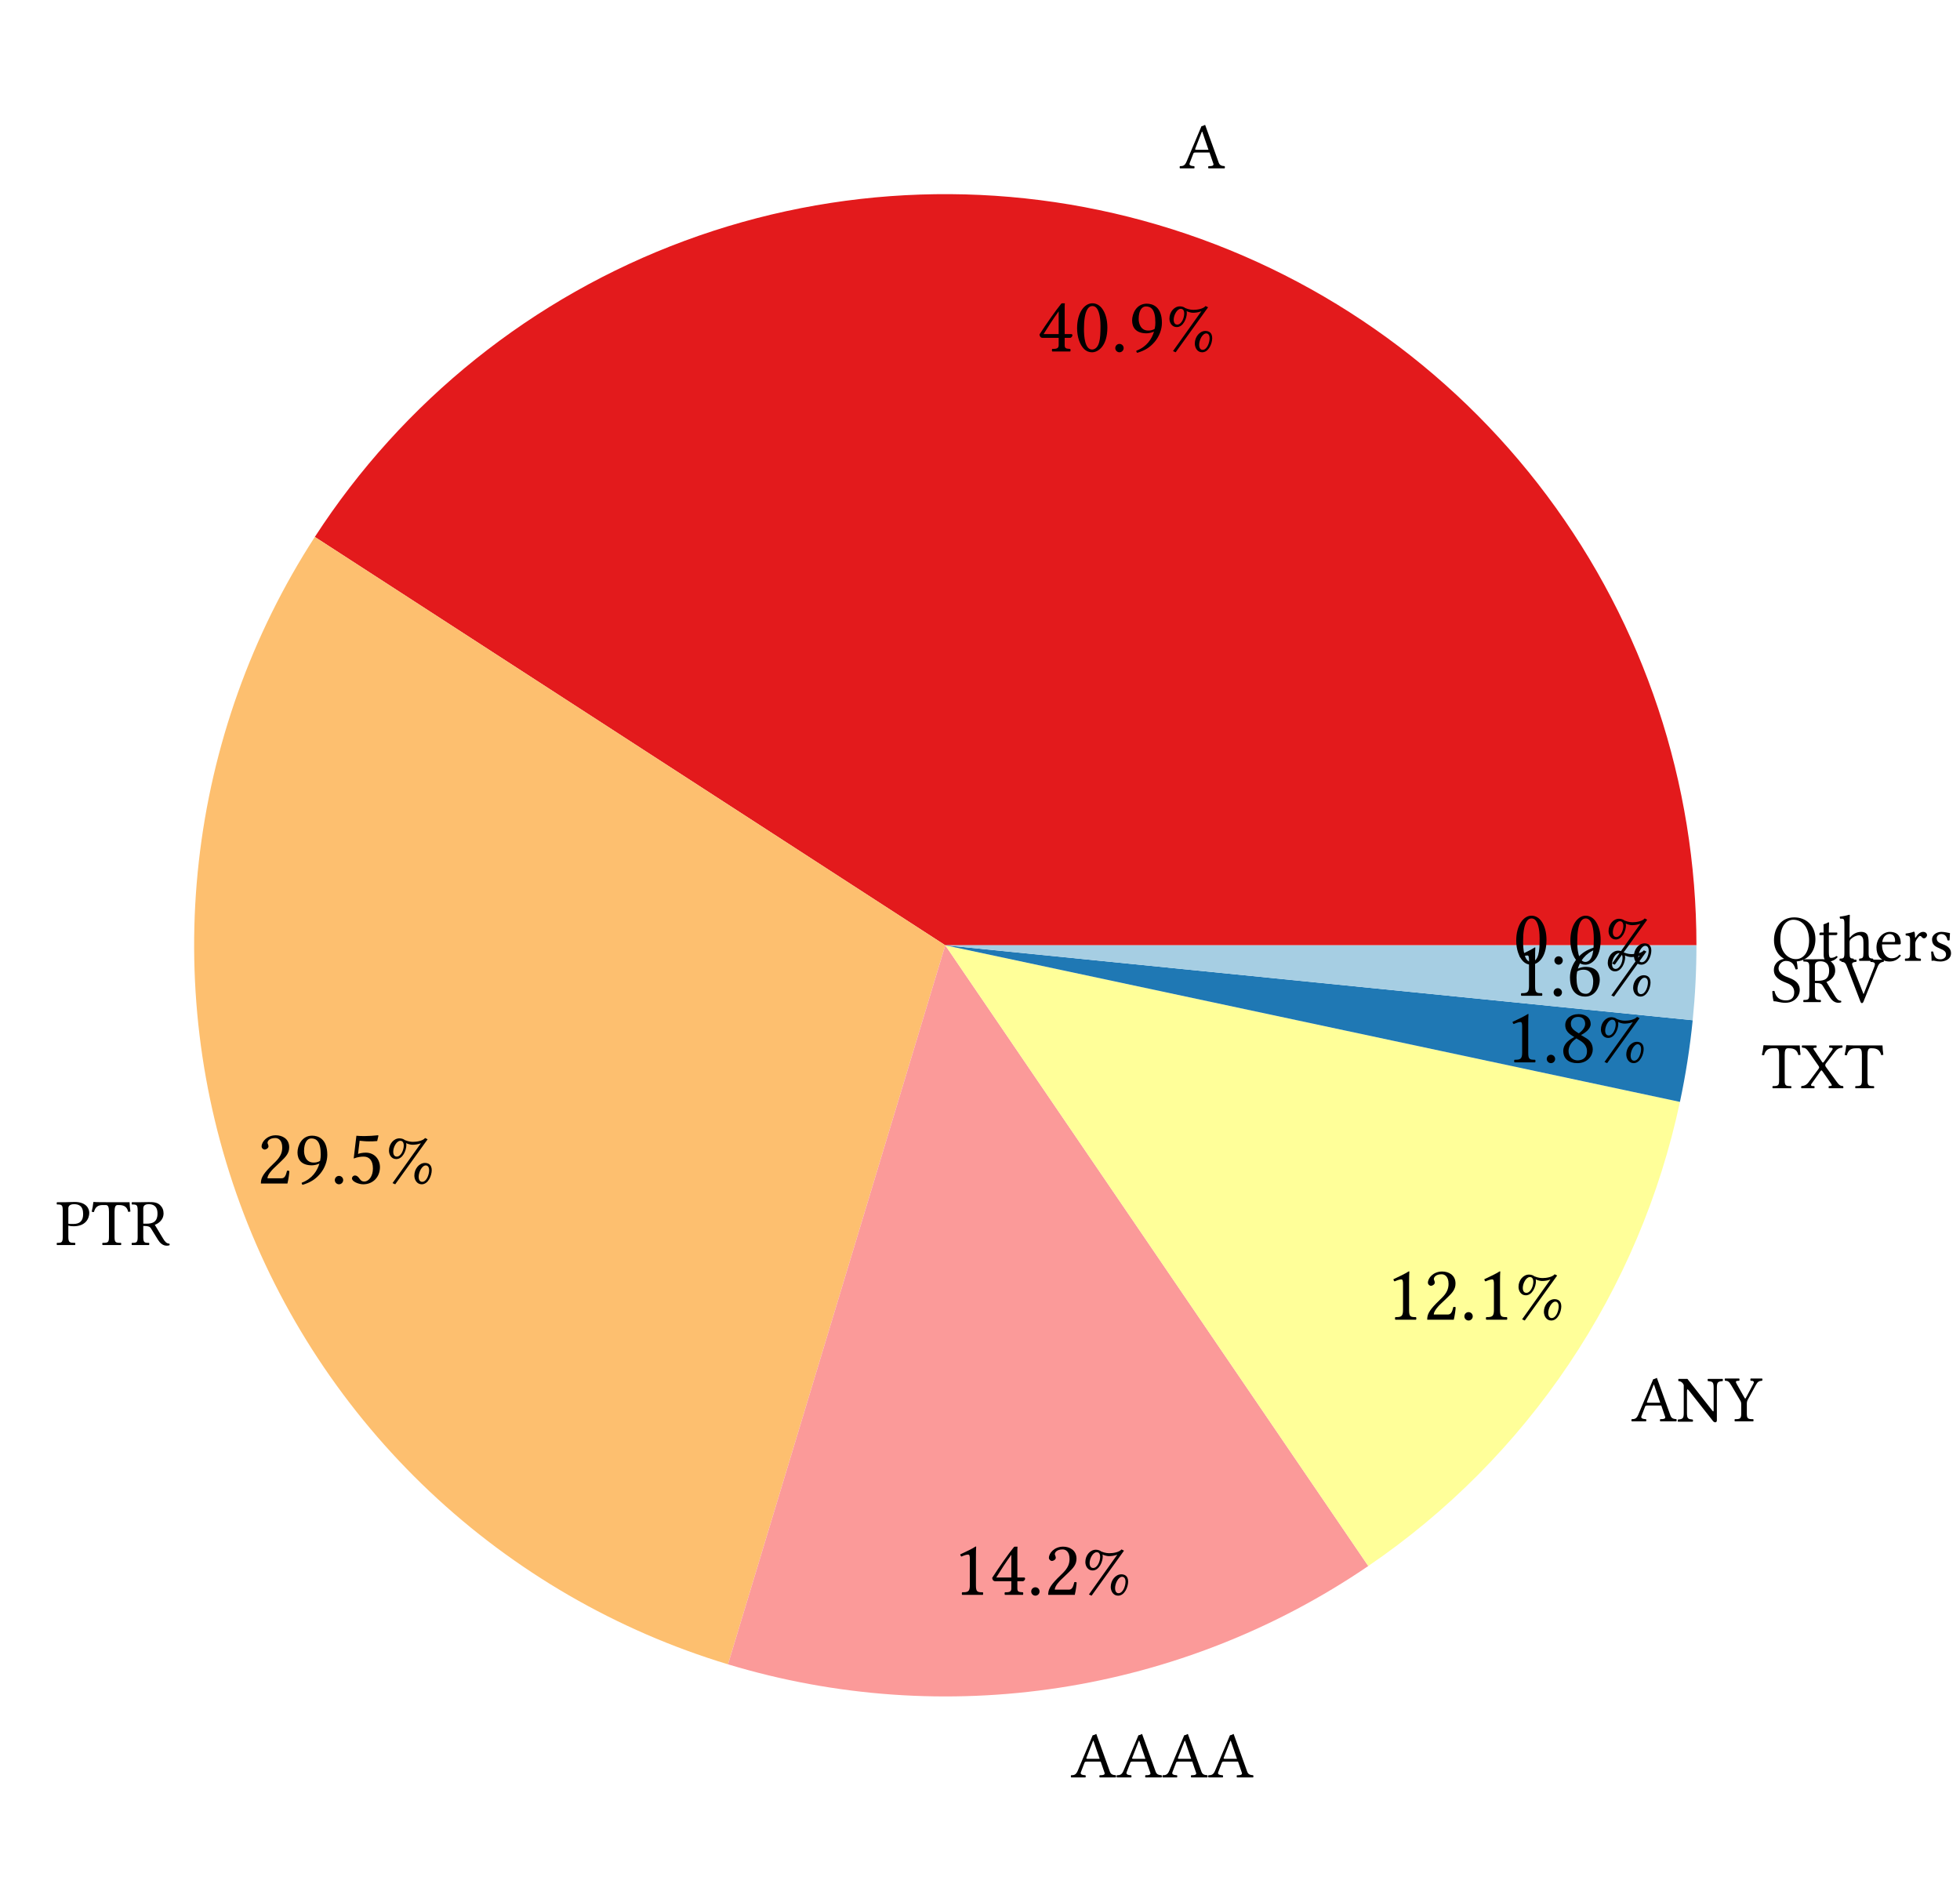
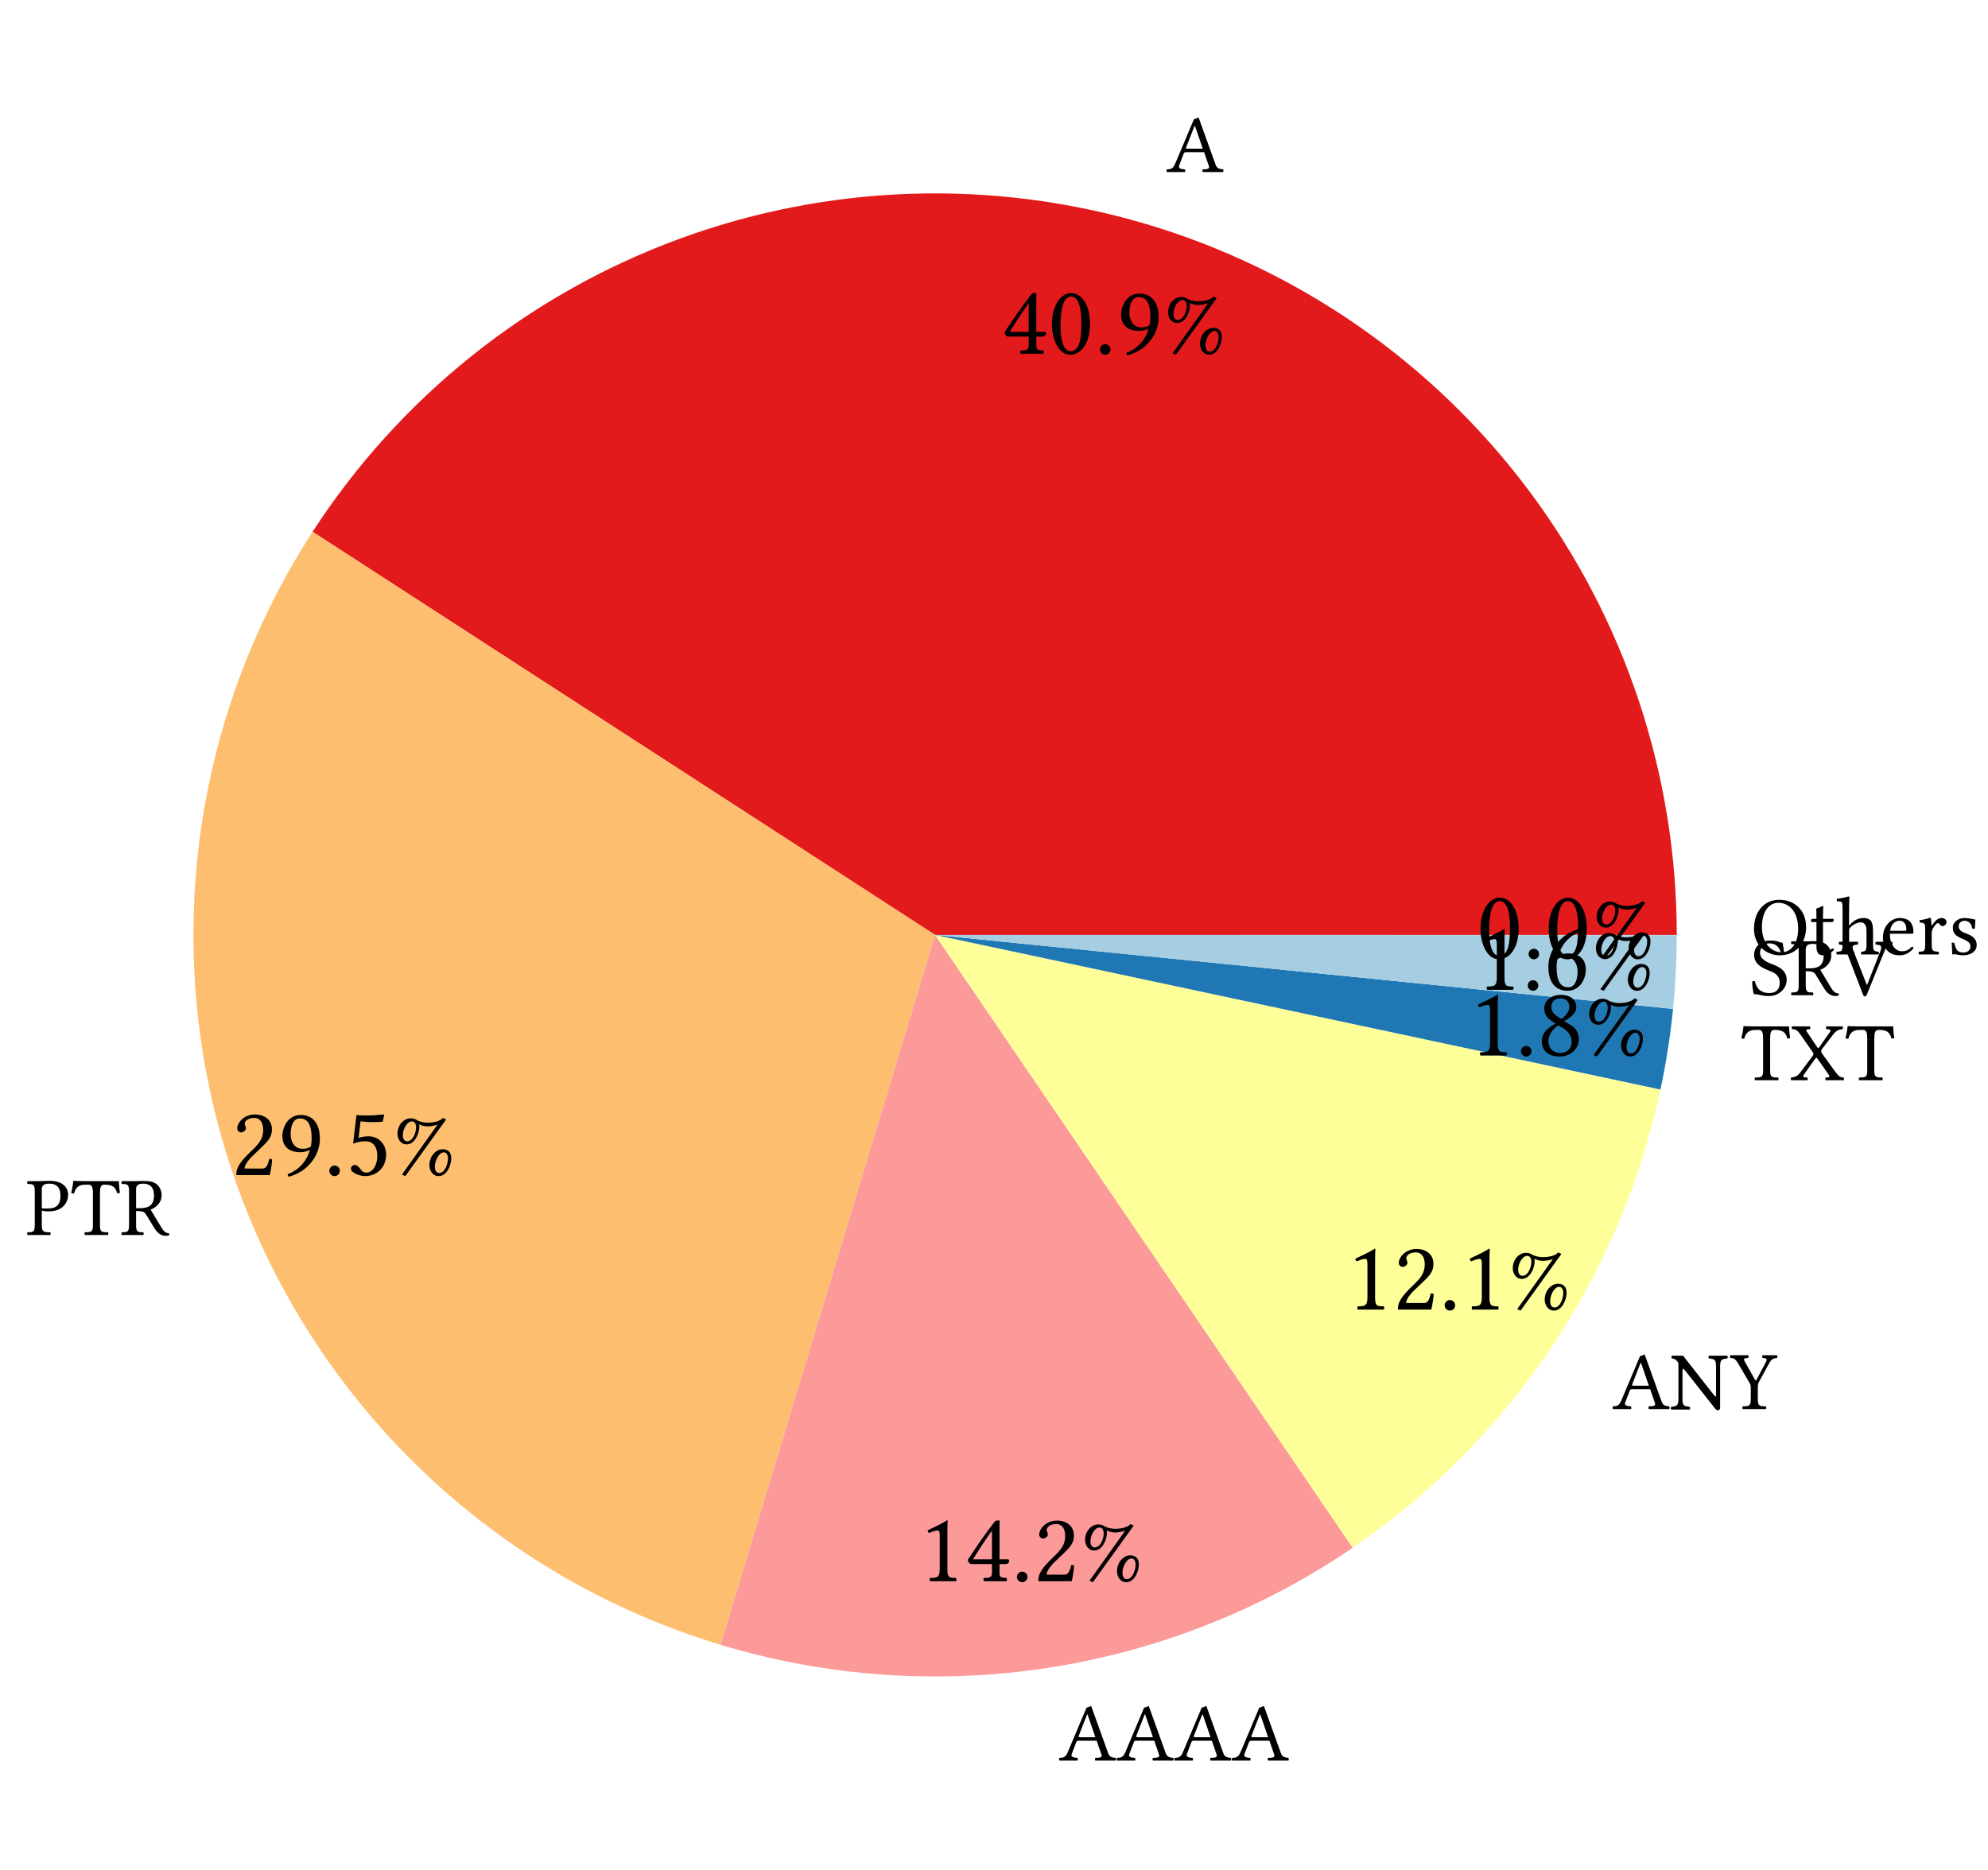
- <svg xmlns="http://www.w3.org/2000/svg" xmlns:xlink="http://www.w3.org/1999/xlink" width="222.289pt" height="214.416pt" viewBox="0 0 222.289 214.416" version="1.1">
+ <svg xmlns="http://www.w3.org/2000/svg" xmlns:xlink="http://www.w3.org/1999/xlink" width="179.209pt" height="168.586pt" viewBox="0 0 179.209 168.586" version="1.1">
  <defs>
    <style type="text/css">*{stroke-linejoin: round; stroke-linecap: butt}</style>
  </defs>
  <g id="figure_1">
    <g id="patch_1">
-       <path d="M 0 214.416  L 222.289 214.416  L 222.289 0  L 0 0  L 0 214.416  z " style="fill: none" />
+       <path d="M 0 168.586  L 179.209 168.586  L 179.209 0  L 0 0  L 0 168.586  z " style="fill: none" />
    </g>
    <g id="axes_1">
      <g id="patch_2">
-         <path d="M 192.398 107.208  C 192.398 88.831 186.452 70.938 175.452 56.216  C 164.452 41.495 148.978 30.72 131.355 25.511  C 113.731 20.302 94.886 20.933 77.651 27.31  C 60.415 33.686 45.697 45.471 35.706 60.895  L 107.208 107.208  z " style="fill: #e31a1c" />
+         <path d="M 151.152 84.293  C 151.152 69.87 146.485 55.828 137.852 44.274  C 129.219 32.72 117.075 24.265 103.244 20.177  C 89.412 16.089 74.623 16.584 61.096 21.588  C 47.569 26.592 36.018 35.841 28.177 47.946  L 84.293 84.293  z " style="fill: #e31a1c" />
      </g>
      <g id="patch_3">
-         <path d="M 35.706 60.895  C 28.526 71.98 24.022 84.584 22.549 97.709  C 21.076 110.833 22.676 124.122 27.22 136.522  C 31.765 148.923 39.131 160.098 48.736 169.163  C 58.34 178.228 69.923 184.936 82.565 188.756  L 107.208 107.208  z " style="fill: #fdbf6f" />
+         <path d="M 28.177 47.946  C 22.543 56.646 19.007 66.538 17.852 76.838  C 16.696 87.138 17.951 97.567 21.518 107.299  C 25.084 117.031 30.865 125.802 38.403 132.916  C 45.941 140.03 55.031 145.295 64.953 148.293  L 84.293 84.293  z " style="fill: #fdbf6f" />
      </g>
      <g id="patch_4">
-         <path d="M 82.565 188.756  C 94.734 192.434 107.572 193.341 120.137 191.412  C 132.701 189.483 144.676 184.765 155.181 177.607  L 107.208 107.208  z " style="fill: #fb9a99" />
+         <path d="M 64.953 148.293  C 74.503 151.179 84.579 151.891 94.44 150.377  C 104.301 148.863 113.699 145.161 121.943 139.543  L 84.293 84.293  z " style="fill: #fb9a99" />
      </g>
      <g id="patch_5">
-         <path d="M 155.181 177.607  C 164.156 171.491 171.879 163.715 177.933 154.699  C 183.987 145.683 188.262 135.592 190.526 124.97  L 107.208 107.208  z " style="fill: #ffff99" />
+         <path d="M 121.943 139.543  C 128.986 134.743 135.047 128.641 139.799 121.565  C 144.55 114.489 147.905 106.569 149.682 98.233  L 84.293 84.293  z " style="fill: #ffff99" />
      </g>
      <g id="patch_6">
-         <path d="M 190.526 124.97  C 190.852 123.441 191.136 121.904 191.377 120.359  C 191.619 118.814 191.817 117.264 191.973 115.708  L 107.208 107.208  z " style="fill: #1f78b4" />
+         <path d="M 149.682 98.233  C 149.938 97.033 150.161 95.826 150.35 94.614  C 150.54 93.402 150.696 92.185 150.818 90.964  L 84.293 84.293  z " style="fill: #1f78b4" />
      </g>
      <g id="patch_7">
-         <path d="M 191.973 115.708  C 192.114 114.301 192.221 112.89 192.291 111.478  C 192.362 110.065 192.398 108.651 192.398 107.237  L 107.208 107.208  z " style="fill: #a6cee3" />
+         <path d="M 150.818 90.964  C 150.929 89.86 151.012 88.753 151.068 87.644  C 151.123 86.536 151.151 85.426 151.152 84.316  L 84.293 84.293  z " style="fill: #a6cee3" />
      </g>
      <g id="patch_8">
-         <path d="M 192.398 107.237  C 192.398 107.232 192.398 107.227 192.398 107.223  C 192.398 107.218 192.398 107.213 192.398 107.208  L 107.208 107.208  z " style="fill: #cccccc" />
+         <path d="M 151.152 84.316  C 151.152 84.312 151.152 84.308 151.152 84.305  C 151.152 84.301 151.152 84.297 151.152 84.293  L 84.293 84.293  z " style="fill: #cccccc" />
      </g>
      <g id="matplotlib.axis_1" />
      <g id="matplotlib.axis_2" />
      <g id="text_1">
-         <g transform="translate(133.7694 19.09037) scale(0.07497 -0.07497)">
+         <g transform="translate(105.1388 15.51358) scale(0.07497 -0.07497)">
          <defs>
            <path id="LinLibertineT-41" d="M 1683 1805  C 1542 1805 1498 1824 1523 1888  L 2176 3560  L 2214 3560  L 2816 1805  L 1683 1805  z M 992 512  L 1344 1429  C 1376 1510 1414 1536 1568 1536  L 2918 1536  L 3290 454  C 3366 237 3123 211 2816 211  C 2778 172 2778 39 2816 0  C 3053 0 3405 0 3654 0  C 3917 0 4160 0 4384 0  C 4422 39 4422 173 4384 212  C 4134 236 3917 256 3808 564  L 2490 4224  C 2394 4166 2221 4096 2138 4096  L 685 648  C 518 250 326 211 45 211  C 6 172 6 39 45 0  C 211 0 422 0 614 0  C 877 0 1197 0 1434 0  C 1472 38 1472 170 1434 209  C 1190 228 890 253 992 512  z " transform="scale(0.015625)" />
          </defs>
          <use xlink:href="#LinLibertineT-41" transform="scale(0.996264)" />
        </g>
      </g>
      <g id="text_2">
-         <g transform="translate(117.6366 39.86512) scale(0.09 -0.09)">
+         <g transform="translate(90.30499 31.8933) scale(0.09 -0.09)">
          <defs>
            <path id="LinLibertineT-34" d="M 1734 3251  L 1734 1408  L 512 1408  C 838 1933 1293 2649 1734 3251  z M 2752 1408  L 2221 1408  L 2221 3281  C 2221 3602 2221 3852 2234 3904  L 2221 3904  L 2016 3904  C 1971 3904 1939 3866 1914 3834  C 1510 3342 768 2288 179 1375  C 198 1278 237 1106 429 1106  L 1734 1106  L 1734 509  C 1734 211 1491 211 1216 211  C 1178 172 1178 39 1216 0  C 1421 0 1677 0 1971 0  C 2221 0 2464 0 2669 0  C 2707 39 2707 171 2669 210  C 2355 235 2221 223 2221 521  L 2221 1106  L 2662 1106  C 2752 1106 2848 1228 2848 1305  C 2848 1369 2822 1408 2752 1408  z " transform="scale(0.015625)" />
            <path id="LinLibertineT-30" d="M 1485 3680  C 1594 3680 1696 3641 1773 3571  C 1971 3405 2144 2919 2144 2061  C 2144 1472 2125 1069 2035 743  C 1894 218 1581 160 1466 160  C 870 160 806 1255 806 1811  C 806 3386 1197 3680 1485 3680  z M 1459 -64  C 1952 -64 2701 435 2701 1939  C 2701 2573 2547 3117 2266 3488  C 2099 3712 1830 3904 1485 3904  C 851 3904 250 3150 250 1882  C 250 1196 461 557 813 204  C 992 26 1210 -64 1459 -64  z " transform="scale(0.015625)" />
            <path id="LinLibertineT-2e" d="M 365 276  C 365 90 518 -64 704 -64  C 890 -64 1043 90 1043 276  C 1043 462 890 616 704 616  C 518 616 365 462 365 276  z " transform="scale(0.015625)" />
            <path id="LinLibertineT-39" d="M 2150 1837  C 1939 1696 1728 1696 1619 1696  C 992 1696 851 2309 851 2628  C 851 3329 1120 3648 1434 3648  C 1837 3648 2202 3430 2202 2336  C 2202 2195 2189 2022 2150 1837  z M 2093 1613  C 1920 1029 1510 381 659 61  C 659 -16 685 -74 736 -106  C 1382 86 1779 355 2138 771  C 2534 1231 2733 1813 2733 2318  C 2733 3617 1997 3872 1504 3872  C 666 3872 320 3062 320 2512  C 320 1964 614 1472 1485 1472  C 1651 1472 1901 1523 2093 1613  z " transform="scale(0.015625)" />
            <path id="LinLibertineT-25" d="M 2771 548  C 2771 922 3034 1465 3347 1465  C 3437 1465 3616 1407 3616 1071  C 3616 710 3405 135 3053 135  C 2931 135 2771 213 2771 548  z M 2419 646  C 2419 304 2624 -64 3014 -64  C 3546 -64 3827 646 3827 1077  C 3827 1547 3533 1664 3277 1664  C 2803 1664 2419 1173 2419 646  z M 2330 3374  C 2214 3374 1990 3374 1645 3515  C 1581 3582 1395 3655 1216 3655  C 755 3655 365 3211 365 2659  C 365 2340 557 1977 954 1977  C 1491 1977 1773 2701 1773 3111  C 1773 3168 1766 3226 1754 3271  C 1875 3200 2118 3136 2266 3136  C 2458 3136 2707 3162 2950 3258  L 653 33  L 870 -64  L 3494 3579  L 3290 3681  C 3091 3441 2598 3374 2330 3374  z M 710 2574  C 710 2935 973 3456 1286 3456  C 1402 3456 1562 3388 1562 3077  C 1562 2717 1344 2176 992 2176  C 877 2176 710 2251 710 2574  z " transform="scale(0.015625)" />
          </defs>
          <use xlink:href="#LinLibertineT-34" transform="scale(0.996264)" />
          <use xlink:href="#LinLibertineT-30" transform="translate(46.32629 0) scale(0.996264)" />
          <use xlink:href="#LinLibertineT-2e" transform="translate(92.65258 0) scale(0.996264)" />
          <use xlink:href="#LinLibertineT-39" transform="translate(114.5704 0) scale(0.996264)" />
          <use xlink:href="#LinLibertineT-25" transform="translate(160.8967 0) scale(0.996264)" />
        </g>
      </g>
      <g id="text_3">
-         <g transform="translate(6.337276 141.2025) scale(0.07497 -0.07497)">
+         <g transform="translate(2.356032 111.3486) scale(0.07497 -0.07497)">
          <defs>
            <path id="LinLibertineT-50" d="M 1210 3559  C 1210 3744 1306 3968 1766 3968  C 2208 3968 2650 3821 2650 3014  C 2650 2328 2317 2048 1696 2048  C 1536 2048 1280 2048 1210 2074  L 1210 3559  z M 666 3372  L 666 780  C 666 243 557 211 109 211  C 70 172 70 39 109 0  C 397 0 710 0 941 0  C 1165 0 1542 0 1862 0  C 1901 39 1901 172 1862 211  C 1363 211 1210 237 1210 778  L 1210 1888  C 1350 1843 1504 1824 1728 1824  C 2893 1824 3245 2583 3245 3126  C 3245 3502 2995 4186 1811 4186  C 1568 4186 1190 4160 934 4160  C 698 4160 365 4160 109 4160  C 70 4120 70 3981 109 3942  C 557 3942 666 3910 666 3372  z " transform="scale(0.015625)" />
            <path id="LinLibertineT-54" d="M 2240 776  L 2240 3229  C 2240 3641 2304 3885 2534 3885  L 2675 3885  C 3155 3885 3456 3718 3565 3225  C 3635 3225 3725 3231 3782 3257  C 3738 3549 3706 3874 3699 4160  C 3699 4160 3686 4160 3680 4160  C 3462 4160 2752 4160 2246 4160  L 1696 4160  C 1203 4160 448 4160 205 4186  C 192 4186 179 4173 179 4167  C 154 3878 90 3546 19 3238  C 83 3212 160 3206 237 3206  C 365 3718 659 3885 1082 3885  L 1395 3885  C 1632 3885 1696 3641 1696 3249  L 1696 776  C 1696 243 1587 211 1075 211  C 1037 172 1037 39 1075 0  C 1389 0 1715 0 1971 0  C 2214 0 2541 0 2861 0  C 2899 39 2899 172 2861 211  C 2349 211 2240 243 2240 776  z " transform="scale(0.015625)" />
            <path id="LinLibertineT-52" d="M 1741 3968  C 2131 3968 2592 3826 2592 3063  C 2592 2255 2138 2074 1517 2074  L 1210 2074  L 1210 3554  C 1210 3741 1286 3968 1741 3968  z M 1210 774  L 1210 1856  C 1747 1856 1869 1760 1958 1614  L 2643 504  C 2829 204 3104 -64 3488 -64  C 3584 -64 3693 -51 3757 -19  C 3782 26 3776 83 3750 135  C 3462 135 3302 352 3136 626  L 2330 1965  C 2605 2056 3181 2393 3181 3073  C 3181 3397 3072 3662 2842 3882  C 2534 4173 2138 4173 1734 4173  C 1434 4173 1165 4160 934 4160  C 710 4160 410 4160 109 4160  C 70 4120 70 3981 109 3942  C 557 3942 666 3910 666 3372  L 666 780  C 666 243 557 211 109 211  C 70 172 70 39 109 0  C 397 0 698 0 941 0  C 1184 0 1485 0 1766 0  C 1805 39 1805 172 1766 211  C 1318 211 1210 243 1210 774  z " transform="scale(0.015625)" />
          </defs>
          <use xlink:href="#LinLibertineT-50" transform="scale(0.996264)" />
          <use xlink:href="#LinLibertineT-54" transform="translate(53.89792 0) scale(0.996264)" />
          <use xlink:href="#LinLibertineT-52" transform="translate(113.3749 0) scale(0.996264)" />
        </g>
      </g>
      <g id="text_4">
-         <g transform="translate(29.12212 134.2245) scale(0.09 -0.09)">
+         <g transform="translate(20.83776 105.9477) scale(0.09 -0.09)">
          <defs>
            <path id="LinLibertineT-32" d="M 390 2997  C 390 2863 512 2747 646 2747  C 755 2747 947 2863 947 3003  C 947 3054 934 3093 922 3137  C 909 3182 870 3239 870 3291  C 870 3450 1037 3680 1504 3680  C 1734 3680 2061 3521 2061 2908  C 2061 2500 1914 2169 1536 1786  L 1062 1320  C 435 682 333 377 333 0  C 333 0 659 0 864 0  L 1984 0  C 2189 0 2483 0 2483 0  C 2566 337 2630 813 2637 1004  C 2598 1036 2515 1048 2451 1036  C 2342 582 2234 423 2003 423  L 864 423  C 864 730 1306 1164 1338 1196  L 1984 1815  C 2349 2167 2624 2448 2624 2933  C 2624 3623 2061 3904 1542 3904  C 832 3904 390 3380 390 2997  z " transform="scale(0.015625)" />
            <path id="LinLibertineT-35" d="M 2042 1210  C 2042 606 1722 161 1338 161  C 1094 161 1011 320 915 448  C 832 556 723 651 589 651  C 467 651 346 543 346 414  C 346 154 890 -64 1254 -64  C 2048 -64 2611 523 2611 1325  C 2611 1943 2182 2497 1466 2497  C 1190 2497 954 2439 838 2394  L 966 3461  C 1203 3439 1408 3410 1715 3410  C 1907 3410 2125 3410 2387 3436  L 2490 3878  L 2445 3904  C 2080 3867 1734 3840 1395 3840  C 1158 3840 928 3840 704 3865  L 486 2024  C 826 2150 1069 2176 1299 2176  C 1715 2176 2042 1902 2042 1210  z " transform="scale(0.015625)" />
          </defs>
          <use xlink:href="#LinLibertineT-32" transform="scale(0.996264)" />
          <use xlink:href="#LinLibertineT-39" transform="translate(46.32629 0) scale(0.996264)" />
          <use xlink:href="#LinLibertineT-2e" transform="translate(92.65258 0) scale(0.996264)" />
          <use xlink:href="#LinLibertineT-35" transform="translate(114.5704 0) scale(0.996264)" />
          <use xlink:href="#LinLibertineT-25" transform="translate(160.8967 0) scale(0.996264)" />
        </g>
      </g>
      <g id="text_5">
-         <g transform="translate(121.4297 201.5808) scale(0.07497 -0.07497)">
+         <g transform="translate(95.45439 158.7342) scale(0.07497 -0.07497)">
          <use xlink:href="#LinLibertineT-41" transform="scale(0.996264)" />
          <use xlink:href="#LinLibertineT-41" transform="translate(69.24032 0) scale(0.996264)" />
          <use xlink:href="#LinLibertineT-41" transform="translate(138.4806 0) scale(0.996264)" />
          <use xlink:href="#LinLibertineT-41" transform="translate(207.721 0) scale(0.996264)" />
        </g>
      </g>
      <g id="text_6">
-         <g transform="translate(108.1013 180.8804) scale(0.09 -0.09)">
+         <g transform="translate(82.82161 142.5638) scale(0.09 -0.09)">
          <defs>
            <path id="LinLibertineT-31" d="M 1843 779  L 1843 3021  C 1843 3409 1850 3802 1862 3886  C 1862 3919 1850 3919 1824 3919  C 1472 3700 1133 3540 570 3277  C 582 3207 608 3141 666 3103  C 960 3226 1101 3264 1222 3264  C 1331 3264 1350 3109 1350 2889  L 1350 780  C 1350 243 1178 211 730 211  C 691 172 691 39 730 0  C 1043 0 1274 0 1619 0  C 1926 0 2080 0 2400 0  C 2438 39 2438 172 2400 211  C 1952 211 1843 243 1843 779  z " transform="scale(0.015625)" />
          </defs>
          <use xlink:href="#LinLibertineT-31" transform="scale(0.996264)" />
          <use xlink:href="#LinLibertineT-34" transform="translate(46.32629 0) scale(0.996264)" />
          <use xlink:href="#LinLibertineT-2e" transform="translate(92.65258 0) scale(0.996264)" />
          <use xlink:href="#LinLibertineT-32" transform="translate(114.5704 0) scale(0.996264)" />
          <use xlink:href="#LinLibertineT-25" transform="translate(160.8967 0) scale(0.996264)" />
        </g>
      </g>
      <g id="text_7">
-         <g transform="translate(185.0054 161.1969) scale(0.07497 -0.07497)">
+         <g transform="translate(145.3494 127.0405) scale(0.07497 -0.07497)">
          <defs>
            <path id="LinLibertineT-4e" d="M 3558 3256  L 3558 1158  C 3558 1036 3558 965 3514 965  C 3488 965 3392 1082 3206 1320  L 1011 4122  L 147 4122  C 109 4082 109 3943 147 3904  C 422 3904 614 3674 653 3505  L 653 828  C 653 257 544 219 96 174  C 58 135 58 1 96 -38  C 371 -38 659 -38 813 -38  C 960 -38 1254 -38 1523 -38  C 1562 1 1562 135 1523 174  C 1075 219 966 244 966 829  L 966 2793  C 966 3011 966 3107 1018 3107  C 1056 3107 1126 3036 1235 2894  L 3469 58  C 3539 -38 3622 -96 3725 -96  C 3814 -96 3872 -19 3872 103  L 3872 3255  C 3872 3827 3981 3865 4429 3910  C 4467 3948 4467 4083 4429 4122  C 4166 4122 3866 4122 3712 4122  C 3578 4122 3283 4122 3002 4122  C 2963 4083 2963 3948 3002 3910  C 3450 3865 3558 3839 3558 3256  z " transform="scale(0.015625)" />
            <path id="LinLibertineT-59" d="M 2157 777  L 2157 1654  C 2157 1847 2163 1950 2272 2143  L 3034 3535  C 3213 3864 3354 3921 3642 3947  C 3680 3985 3680 4121 3642 4160  C 3462 4160 3258 4160 3110 4160  C 2963 4160 2733 4160 2528 4160  C 2490 4120 2490 3981 2528 3942  C 2810 3942 2912 3878 2778 3621  L 2067 2281  C 2016 2184 1984 2191 1926 2293  L 1184 3608  C 1030 3878 1056 3942 1414 3942  C 1453 3981 1453 4120 1414 4160  C 1184 4160 941 4160 685 4160  C 435 4160 224 4160 32 4160  C -6 4121 0 3985 38 3947  C 307 3928 416 3889 640 3515  L 1478 2092  C 1594 1898 1613 1834 1613 1596  L 1613 777  C 1613 243 1504 211 992 211  C 954 172 954 39 992 0  C 1306 0 1638 0 1888 0  C 2138 0 2458 0 2778 0  C 2816 39 2816 172 2778 211  C 2266 211 2157 243 2157 777  z " transform="scale(0.015625)" />
          </defs>
          <use xlink:href="#LinLibertineT-41" transform="scale(0.996264)" />
          <use xlink:href="#LinLibertineT-4e" transform="translate(69.24032 0) scale(0.996264)" />
          <use xlink:href="#LinLibertineT-59" transform="translate(141.2702 0) scale(0.996264)" />
        </g>
      </g>
      <g id="text_8">
-         <g transform="translate(157.2281 149.6747) scale(0.09 -0.09)">
+         <g transform="translate(121.3769 118.0732) scale(0.09 -0.09)">
          <use xlink:href="#LinLibertineT-31" transform="scale(0.996264)" />
          <use xlink:href="#LinLibertineT-32" transform="translate(46.32629 0) scale(0.996264)" />
          <use xlink:href="#LinLibertineT-2e" transform="translate(92.65258 0) scale(0.996264)" />
          <use xlink:href="#LinLibertineT-31" transform="translate(114.5704 0) scale(0.996264)" />
          <use xlink:href="#LinLibertineT-25" transform="translate(160.8967 0) scale(0.996264)" />
        </g>
      </g>
      <g id="text_9">
-         <g transform="translate(199.7942 123.4228) scale(0.07497 -0.07497)">
+         <g transform="translate(156.9559 97.3949) scale(0.07497 -0.07497)">
          <defs>
            <path id="LinLibertineT-58" d="M 3443 667  L 2464 2013  C 2400 2095 2362 2160 2362 2224  C 2362 2281 2368 2339 2426 2416  L 3302 3550  C 3526 3839 3725 3922 4013 3948  C 4051 3986 4051 4121 4013 4160  C 3821 4160 3584 4160 3437 4160  C 3290 4160 3021 4160 2765 4160  C 2726 4120 2726 3981 2765 3942  C 3046 3942 3168 3903 3014 3692  L 2227 2569  C 2189 2518 2150 2492 2125 2492  C 2106 2492 2080 2518 2048 2563  L 1344 3615  C 1158 3871 1133 3942 1491 3942  C 1530 3981 1530 4120 1491 4160  C 1254 4160 1018 4160 762 4160  C 512 4160 301 4160 109 4160  C 70 4121 77 3986 115 3948  C 384 3929 506 3897 768 3518  L 1677 2217  C 1728 2140 1766 2089 1766 2025  C 1766 1986 1741 1929 1702 1877  L 755 608  C 538 314 333 237 45 212  C 6 173 6 39 45 0  C 237 0 474 0 621 0  C 768 0 1037 0 1293 0  C 1331 39 1331 172 1293 211  C 1011 211 890 243 1043 461  L 1888 1648  C 1926 1699 1965 1738 1984 1738  C 2010 1738 2035 1718 2074 1667  L 2867 538  C 3046 282 3072 211 2714 211  C 2675 172 2675 39 2714 0  C 2950 0 3187 0 3443 0  C 3693 0 3904 0 4096 0  C 4134 39 4128 173 4090 212  C 3821 231 3712 295 3443 667  z " transform="scale(0.015625)" />
          </defs>
          <use xlink:href="#LinLibertineT-54" transform="scale(0.996264)" />
          <use xlink:href="#LinLibertineT-58" transform="translate(59.47697 0) scale(0.996264)" />
          <use xlink:href="#LinLibertineT-54" transform="translate(125.2304 0) scale(0.996264)" />
        </g>
      </g>
      <g id="text_10">
-         <g transform="translate(170.7405 120.4856) scale(0.09 -0.09)">
+         <g transform="translate(132.4301 95.16523) scale(0.09 -0.09)">
          <defs>
            <path id="LinLibertineT-38" d="M 1498 3680  C 1914 3680 2067 3405 2067 3110  C 2067 2765 1728 2477 1555 2349  L 1357 2471  C 954 2733 909 2944 909 3142  C 909 3437 1114 3680 1498 3680  z M 2515 3104  C 2515 3565 2157 3904 1530 3904  C 877 3904 454 3514 454 3020  C 454 2662 627 2399 1018 2156  L 1184 2054  C 998 1958 826 1843 666 1702  C 403 1471 294 1184 294 934  C 294 281 755 -64 1434 -64  C 2272 -64 2682 551 2682 1037  C 2682 1408 2522 1734 2182 1939  L 1728 2214  C 2029 2362 2515 2694 2515 3104  z M 1446 160  C 1158 160 723 359 723 934  C 723 1127 806 1575 1357 1939  L 1658 1760  C 2054 1517 2214 1217 2214 909  C 2214 269 1734 160 1446 160  z " transform="scale(0.015625)" />
          </defs>
          <use xlink:href="#LinLibertineT-31" transform="scale(0.996264)" />
          <use xlink:href="#LinLibertineT-2e" transform="translate(46.32629 0) scale(0.996264)" />
          <use xlink:href="#LinLibertineT-38" transform="translate(68.24411 0) scale(0.996264)" />
          <use xlink:href="#LinLibertineT-25" transform="translate(114.5704 0) scale(0.996264)" />
        </g>
      </g>
      <g id="text_11">
-         <g transform="translate(200.7997 113.6536) scale(0.07497 -0.07497)">
+         <g transform="translate(157.745 89.72796) scale(0.07497 -0.07497)">
          <defs>
            <path id="LinLibertineT-53" d="M 2528 4051  C 2157 4102 2170 4224 1542 4224  C 896 4224 326 3794 326 3114  C 326 2439 883 2131 1446 1913  C 1830 1766 2304 1585 2304 957  C 2304 436 2016 167 1504 167  C 909 167 525 443 384 1078  C 301 1104 237 1091 173 1059  C 198 564 224 398 301 83  C 704 83 883 -64 1453 -64  C 1741 -64 2016 6 2240 148  C 2611 378 2842 771 2842 1181  C 2842 1862 2330 2163 1805 2362  C 1421 2504 781 2748 781 3287  C 781 3647 1107 4006 1485 4006  C 2106 4006 2304 3607 2432 3184  C 2502 3171 2586 3178 2643 3223  C 2618 3531 2592 3710 2528 4051  z " transform="scale(0.015625)" />
            <path id="LinLibertineT-56" d="M 2867 3904  C 3341 3904 3341 3730 3206 3381  L 2195 796  L 2170 796  L 1146 3404  C 998 3788 1037 3871 1472 3916  C 1510 3954 1510 4089 1472 4128  C 1216 4128 928 4128 698 4128  C 467 4128 243 4128 32 4128  C -6 4089 0 3954 38 3916  C 390 3884 442 3775 614 3333  L 1875 52  C 1914 -51 1958 -96 2022 -96  C 2093 -96 2138 -38 2176 52  L 3501 3321  C 3622 3621 3725 3871 4128 3916  C 4166 3954 4166 4089 4128 4128  C 3936 4128 3712 4128 3565 4128  C 3418 4128 3130 4128 2867 4128  C 2829 4087 2829 3944 2867 3904  z " transform="scale(0.015625)" />
          </defs>
          <use xlink:href="#LinLibertineT-53" transform="scale(0.996264)" />
          <use xlink:href="#LinLibertineT-52" transform="translate(48.31876 0) scale(0.996264)" />
          <use xlink:href="#LinLibertineT-56" transform="translate(106.7994 0) scale(0.996264)" />
        </g>
      </g>
      <g id="text_12">
-         <g transform="translate(171.5175 112.9367) scale(0.09 -0.09)">
+         <g transform="translate(133.0399 89.24077) scale(0.09 -0.09)">
          <defs>
            <path id="LinLibertineT-36" d="M 864 1971  C 1075 2112 1286 2112 1395 2112  C 2022 2112 2163 1500 2163 1181  C 2163 480 1894 161 1581 161  C 1178 161 813 378 813 1473  C 813 1619 826 1786 864 1971  z M 922 2202  C 1094 2786 1504 3433 2355 3754  C 2355 3831 2330 3889 2278 3921  C 1632 3728 1235 3459 877 3043  C 480 2582 282 1999 282 1493  C 282 193 1018 -64 1510 -64  C 2349 -64 2694 749 2694 1300  C 2694 1850 2400 2343 1530 2343  C 1363 2343 1114 2292 922 2202  z " transform="scale(0.015625)" />
          </defs>
          <use xlink:href="#LinLibertineT-31" transform="scale(0.996264)" />
          <use xlink:href="#LinLibertineT-2e" transform="translate(46.32629 0) scale(0.996264)" />
          <use xlink:href="#LinLibertineT-36" transform="translate(68.24411 0) scale(0.996264)" />
          <use xlink:href="#LinLibertineT-25" transform="translate(114.5704 0) scale(0.996264)" />
        </g>
      </g>
      <g id="text_13">
-         <g transform="translate(200.9175 108.9727) scale(0.07497 -0.07497)">
+         <g transform="translate(157.8374 86.05436) scale(0.07497 -0.07497)">
          <defs>
            <path id="LinLibertineT-4f" d="M 2118 3993  C 2963 3993 3648 3287 3648 1990  C 3648 841 3098 167 2368 167  C 1587 167 851 867 851 2099  C 851 3447 1485 3993 2118 3993  z M 4262 2112  C 4262 3441 3347 4224 2202 4224  C 960 4224 237 3235 237 1990  C 237 726 1152 -64 2240 -64  C 2950 -64 3514 244 3866 745  C 4122 1111 4262 1573 4262 2112  z " transform="scale(0.015625)" />
            <path id="LinLibertineT-74" d="M 275 2752  C 186 2752 160 2675 160 2623  L 160 2540  C 160 2509 166 2502 192 2502  L 570 2502  L 570 571  C 570 115 768 -64 1062 -64  C 1357 -64 1677 77 1926 360  C 1914 424 1875 463 1811 469  C 1645 340 1453 289 1286 289  C 1114 289 1075 481 1075 879  L 1075 2502  L 1741 2502  C 1805 2502 1894 2528 1894 2586  L 1894 2714  C 1894 2740 1875 2752 1843 2752  L 1075 2752  L 1075 3006  C 1075 3426 1101 3685 1101 3685  C 1101 3725 1082 3744 1050 3744  C 1024 3744 966 3718 909 3685  C 838 3647 774 3614 691 3594  C 614 3569 550 3549 550 3504  C 550 3426 570 3471 570 2752  L 275 2752  z " transform="scale(0.015625)" />
            <path id="LinLibertineT-68" d="M 1069 1837  C 1069 1972 1126 2048 1178 2106  C 1421 2342 1747 2482 1997 2482  C 2125 2482 2259 2399 2336 2252  C 2400 2125 2413 1953 2413 1761  L 2413 791  C 2413 269 2349 243 2016 211  C 1984 172 1984 39 2016 0  C 2195 0 2413 0 2669 0  C 2925 0 3136 0 3347 0  C 3379 39 3379 172 3347 211  C 2989 243 2918 269 2918 791  L 2918 1743  C 2918 2094 2893 2407 2746 2599  C 2637 2739 2438 2816 2214 2816  C 1901 2816 1517 2732 1126 2296  C 1107 2270 1062 2206 1062 2296  L 1069 3741  C 1069 4158 1094 4416 1094 4416  C 1094 4460 1069 4480 1011 4480  C 851 4414 371 4320 115 4300  C 102 4246 115 4140 154 4100  C 486 4100 563 4132 563 3591  L 563 778  C 563 244 486 218 115 218  C 77 178 77 40 115 0  C 326 0 563 0 819 0  C 1062 0 1274 0 1453 0  C 1491 39 1491 172 1453 211  C 1126 236 1069 262 1069 791  L 1069 1837  z " transform="scale(0.015625)" />
            <path id="LinLibertineT-65" d="M 794 1831  C 915 2547 1363 2604 1517 2604  C 1760 2604 2048 2467 2048 1922  C 2048 1863 2022 1831 1952 1831  L 794 1831  z M 2470 600  C 2234 354 2048 250 1677 250  C 1446 250 1178 386 979 715  C 851 929 774 1226 774 1600  L 2477 1600  C 2554 1600 2598 1638 2598 1708  C 2598 2243 2406 2816 1517 2816  C 960 2816 237 2281 237 1302  C 237 941 326 593 538 348  C 755 91 1056 -64 1517 -64  C 2003 -64 2349 161 2605 497  C 2586 562 2547 594 2470 600  z " transform="scale(0.015625)" />
            <path id="LinLibertineT-72" d="M 1126 2296  C 1114 2553 1107 2719 1075 2784  C 1062 2816 1050 2835 998 2835  C 819 2764 653 2707 211 2649  C 198 2610 211 2508 224 2469  C 570 2436 640 2404 640 2031  L 640 777  C 640 244 563 218 166 218  C 128 178 128 40 166 0  C 390 0 640 0 896 0  C 1152 0 1446 0 1670 0  C 1709 39 1709 172 1670 211  C 1222 243 1146 262 1146 791  L 1146 1678  C 1146 1844 1222 1990 1299 2106  C 1370 2207 1517 2418 1594 2418  C 1651 2418 1709 2405 1760 2335  C 1805 2271 1882 2188 1990 2188  C 2144 2188 2291 2348 2291 2508  C 2291 2630 2176 2816 1907 2816  C 1606 2816 1344 2533 1197 2283  C 1158 2213 1126 2264 1126 2296  z " transform="scale(0.015625)" />
            <path id="LinLibertineT-73" d="M 307 886  C 333 572 352 269 352 0  C 416 13 480 19 512 19  C 557 19 595 19 640 6  C 813 -38 986 -64 1222 -64  C 1581 -64 2240 109 2240 744  C 2240 1180 1926 1437 1491 1597  C 1107 1745 851 1841 851 2193  C 851 2456 1082 2604 1299 2604  C 1440 2604 1811 2553 1894 2007  C 1933 1969 2061 1969 2099 2008  C 2118 2241 2131 2480 2138 2694  C 1939 2726 1632 2816 1299 2816  C 826 2816 397 2508 397 2097  C 397 1629 608 1430 1101 1225  C 1632 1007 1754 872 1754 596  C 1754 282 1446 148 1210 148  C 960 148 819 230 755 300  C 614 447 544 727 506 885  C 467 924 346 924 307 886  z " transform="scale(0.015625)" />
          </defs>
          <use xlink:href="#LinLibertineT-4f" transform="scale(0.996264)" />
          <use xlink:href="#LinLibertineT-74" transform="translate(69.9377 0) scale(0.996264)" />
          <use xlink:href="#LinLibertineT-68" transform="translate(101.4196 0) scale(0.996264)" />
          <use xlink:href="#LinLibertineT-65" transform="translate(155.0186 0) scale(0.996264)" />
          <use xlink:href="#LinLibertineT-72" transform="translate(199.5516 0) scale(0.996264)" />
          <use xlink:href="#LinLibertineT-73" transform="translate(236.6126 0) scale(0.996264)" />
        </g>
      </g>
      <g id="text_14">
-         <g transform="translate(171.6085 109.3197) scale(0.09 -0.09)">
+         <g transform="translate(133.1114 86.40208) scale(0.09 -0.09)">
          <use xlink:href="#LinLibertineT-30" transform="scale(0.996264)" />
          <use xlink:href="#LinLibertineT-2e" transform="translate(46.32629 0) scale(0.996264)" />
          <use xlink:href="#LinLibertineT-30" transform="translate(68.24411 0) scale(0.996264)" />
          <use xlink:href="#LinLibertineT-25" transform="translate(114.5704 0) scale(0.996264)" />
        </g>
      </g>
    </g>
  </g>
</svg>
